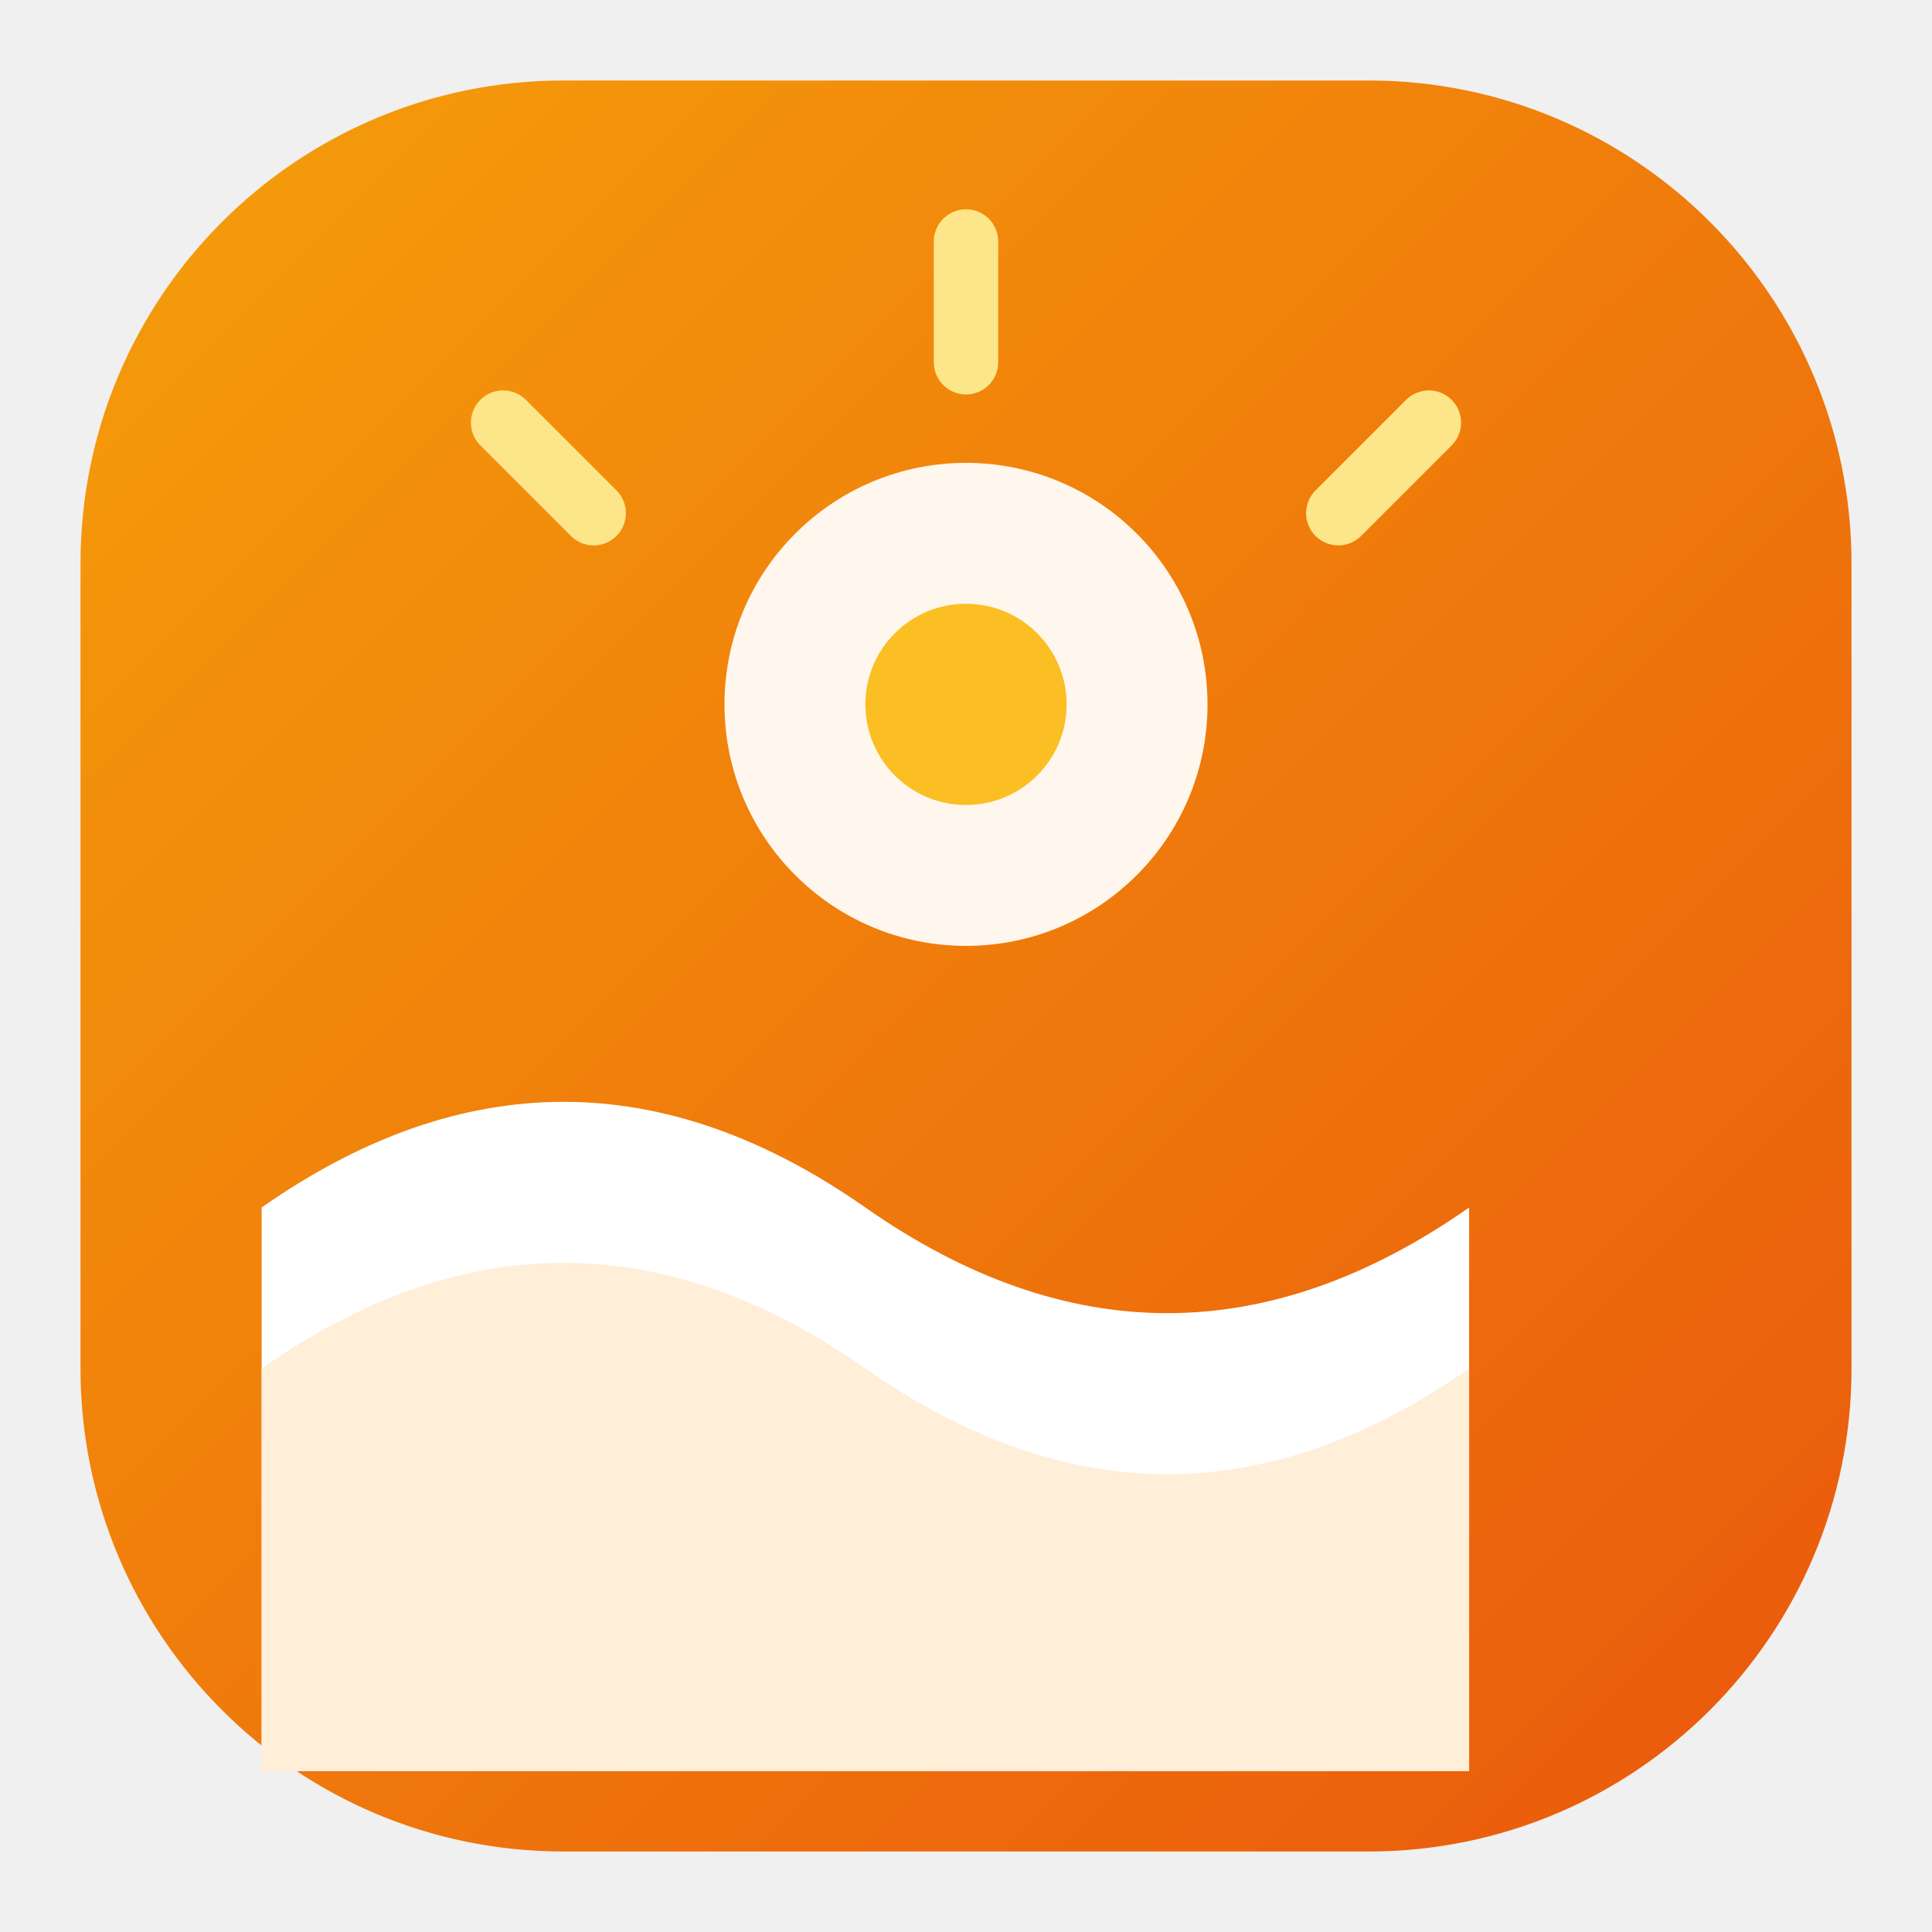
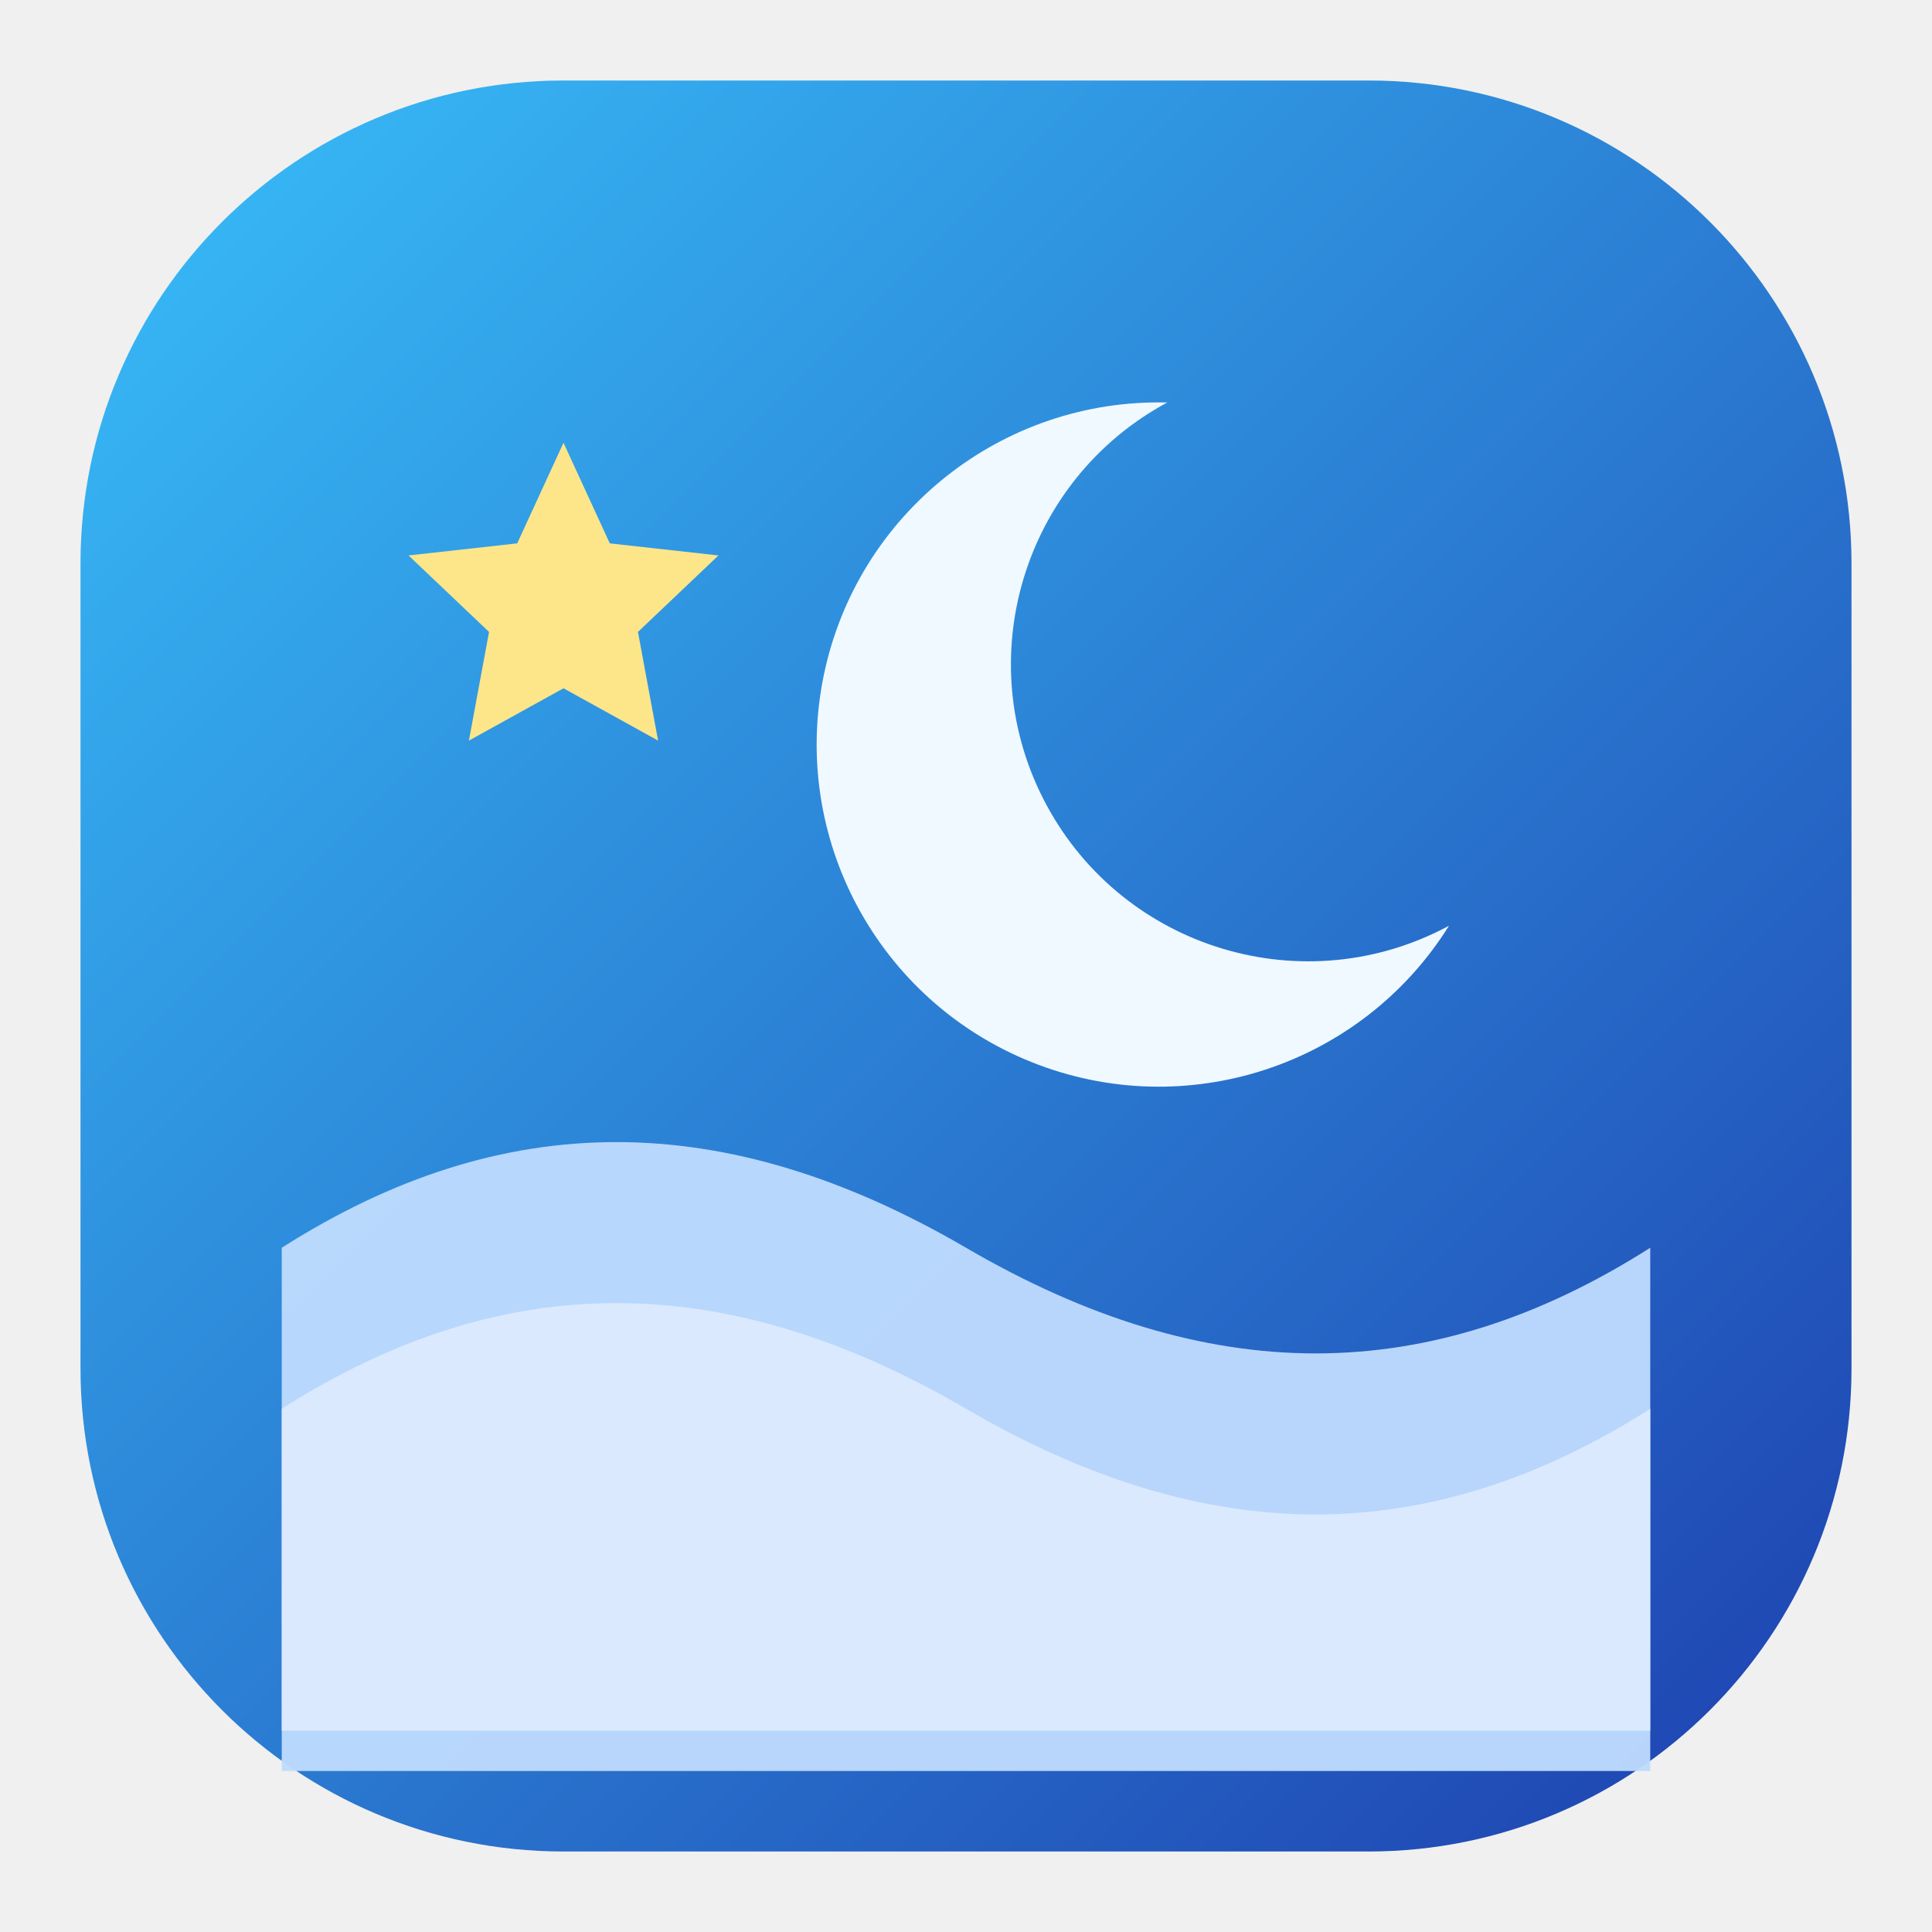
<svg xmlns="http://www.w3.org/2000/svg" viewBox="0 0 96 96" role="img" aria-label="拾光小站头像">
  <defs>
    <linearGradient id="avBg" x1="0" y1="0" x2="1" y2="1">
-       <stop offset="0" stop-color="#f59e0b" />
-       <stop offset="1" stop-color="#ea580c" />
+       <stop offset="0" stop-color="#38bdf8" />
+       <stop offset="1" stop-color="#1e40af" />
    </linearGradient>
  </defs>
  <rect x="4" y="4" width="88" height="88" rx="24" fill="url(#avBg)" />
-   <g stroke="#fde68a" stroke-width="3.2" stroke-linecap="round">
-     <line x1="48" y1="12" x2="48" y2="18" />
-     <line x1="25" y1="21" x2="29.5" y2="25.5" />
-     <line x1="71" y1="21" x2="66.5" y2="25.5" />
-   </g>
-   <circle cx="48" cy="35" r="12" fill="#fff7ed" />
-   <circle cx="48" cy="35" r="5" fill="#fbbf24" />
-   <path d="M13 60c10-7 20-7 30 0s20 7 30 0v28H13z" fill="#ffffff" />
-   <path d="M13 68c10-7 20-7 30 0s20 7 30 0v20H13z" fill="#ffedd5" opacity="0.92" />
+   <path d="M58 20a17 17 0 1 0 14 26 13.5 13.5 0 1 1-14-26z" fill="#f0f9ff" />
+   <path d="M28 22l2.3 5 5.4.6-4 3.8 1 5.4-4.7-2.6-4.7 2.6 1-5.4-4-3.8 5.4-.6z" fill="#fde68a" />
+   <path d="M14 62c11-7 22-7 34 0s23 7 34 0v26H14z" fill="#bfdbfe" opacity="0.95" />
+   <path d="M14 70c11-7 22-7 34 0s23 7 34 0v16H14z" fill="#dbeafe" opacity="0.95" />
</svg>
